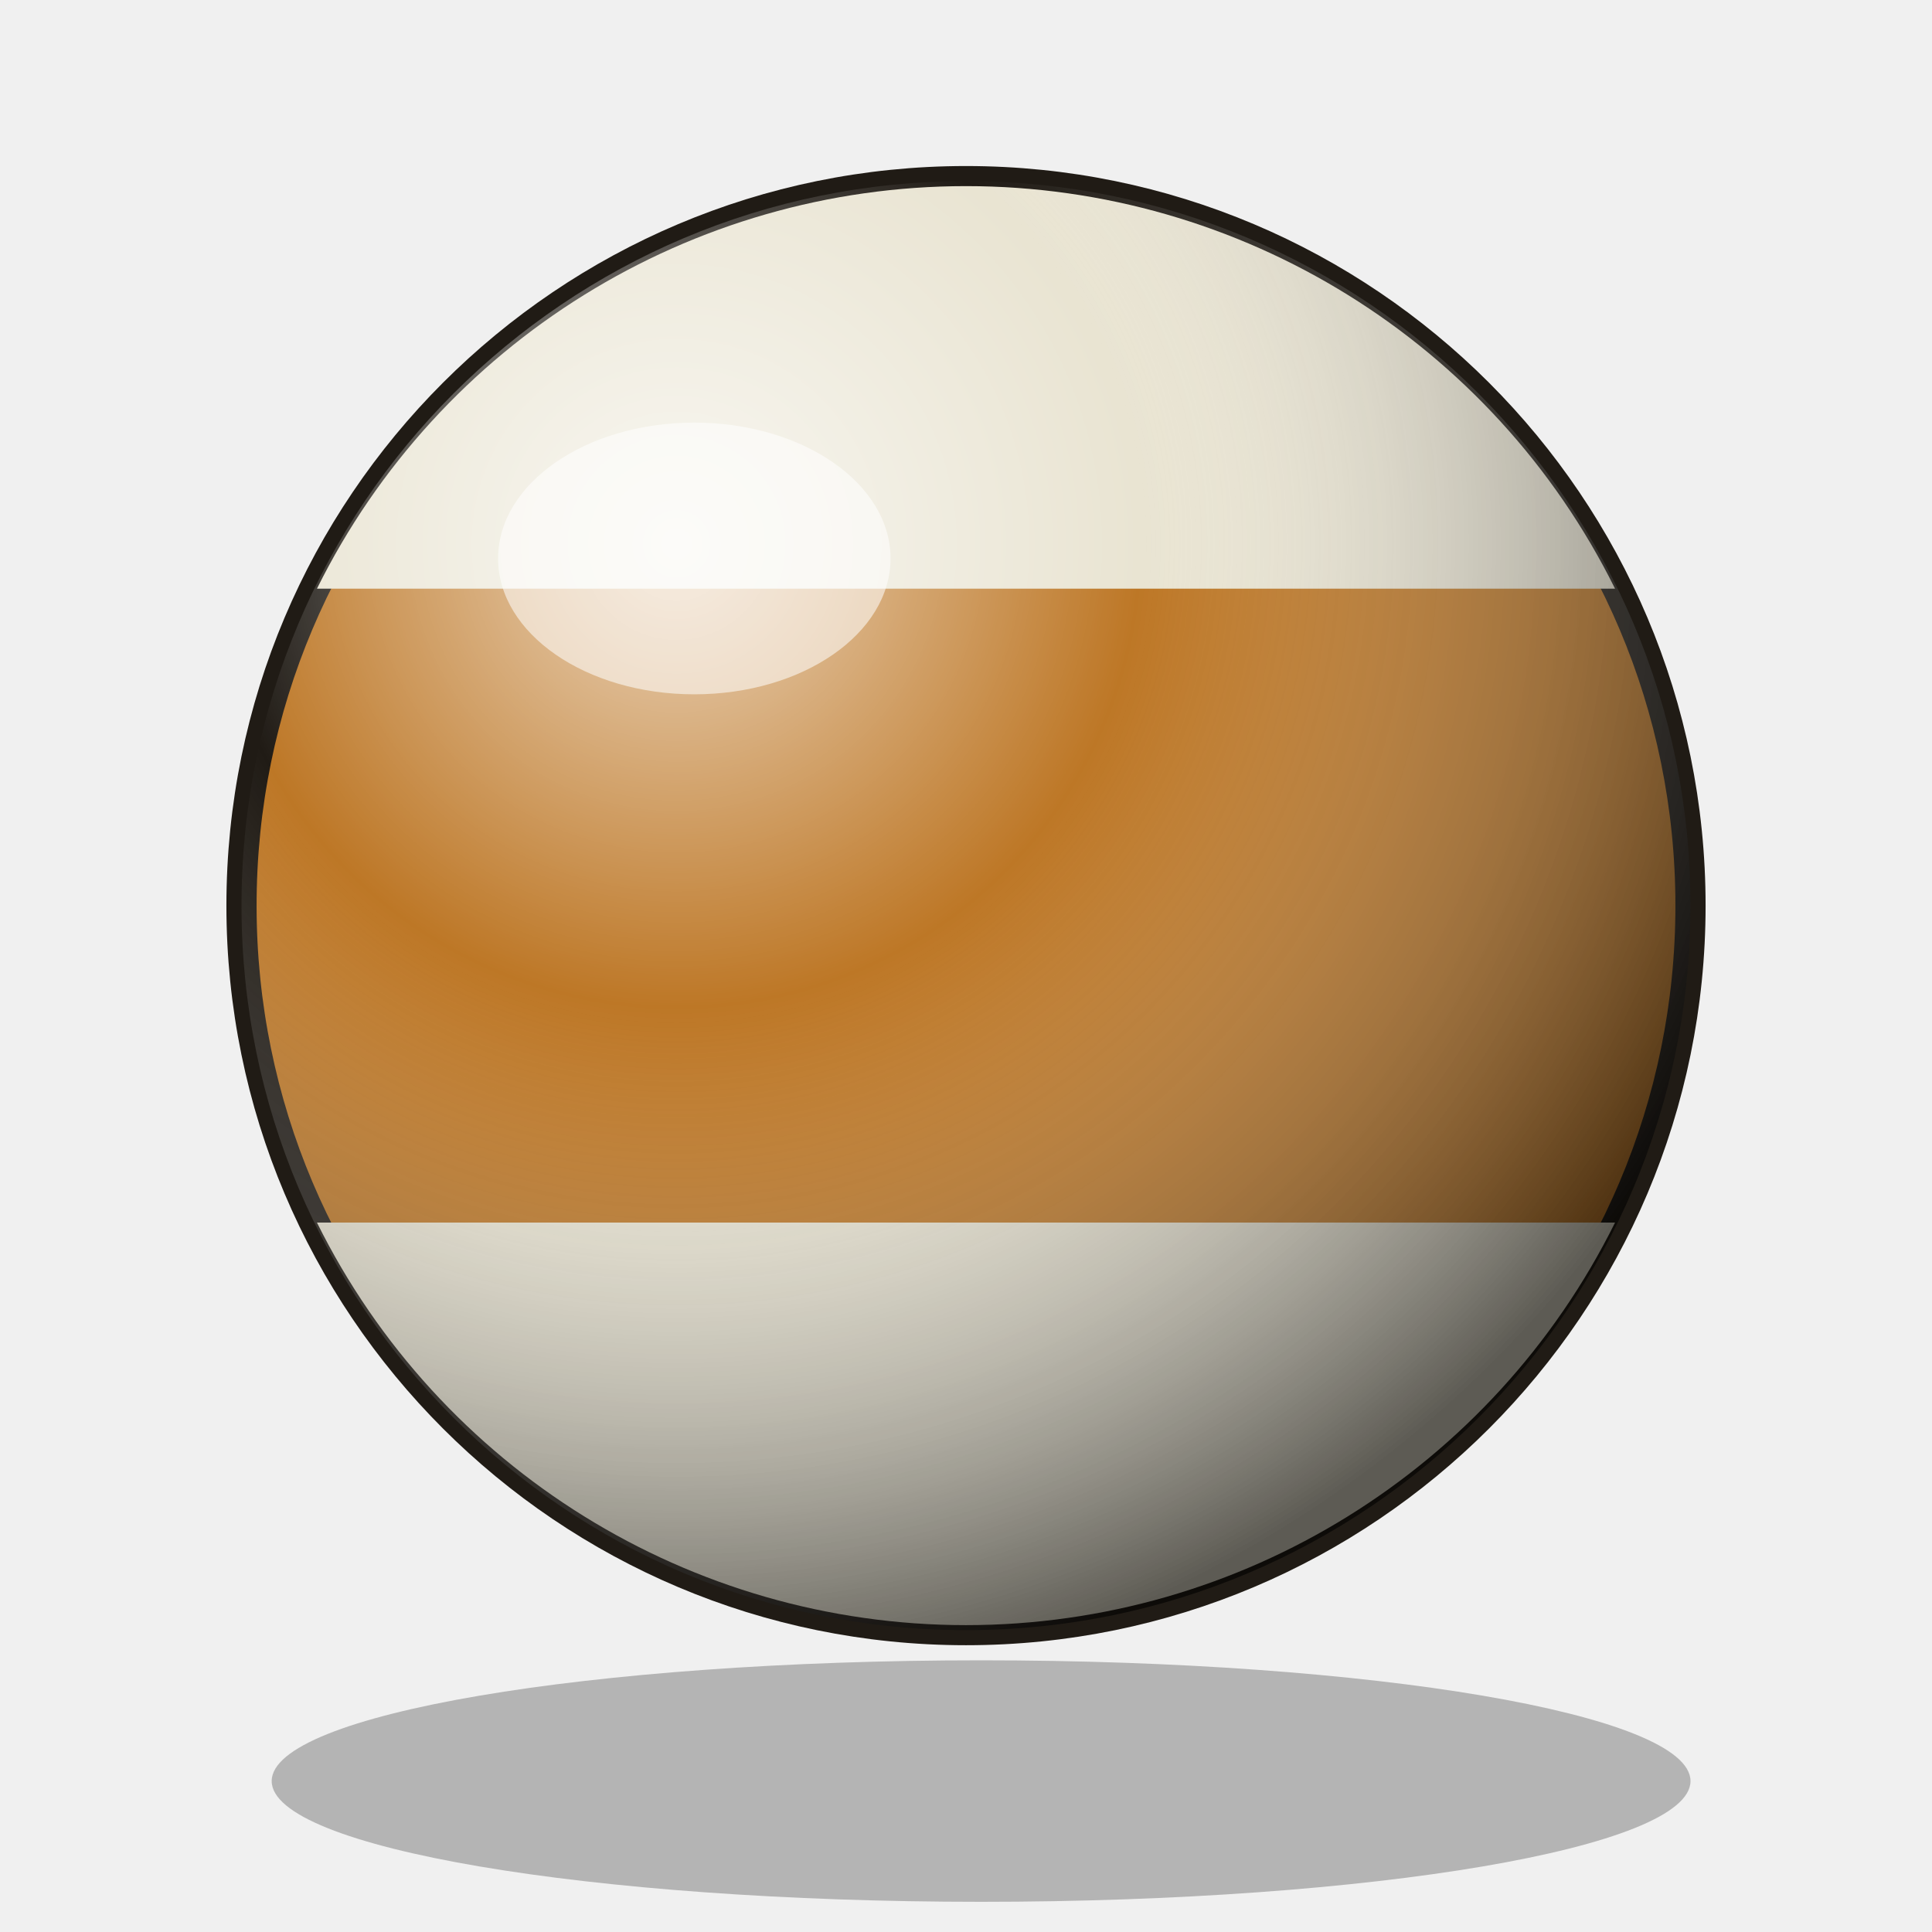
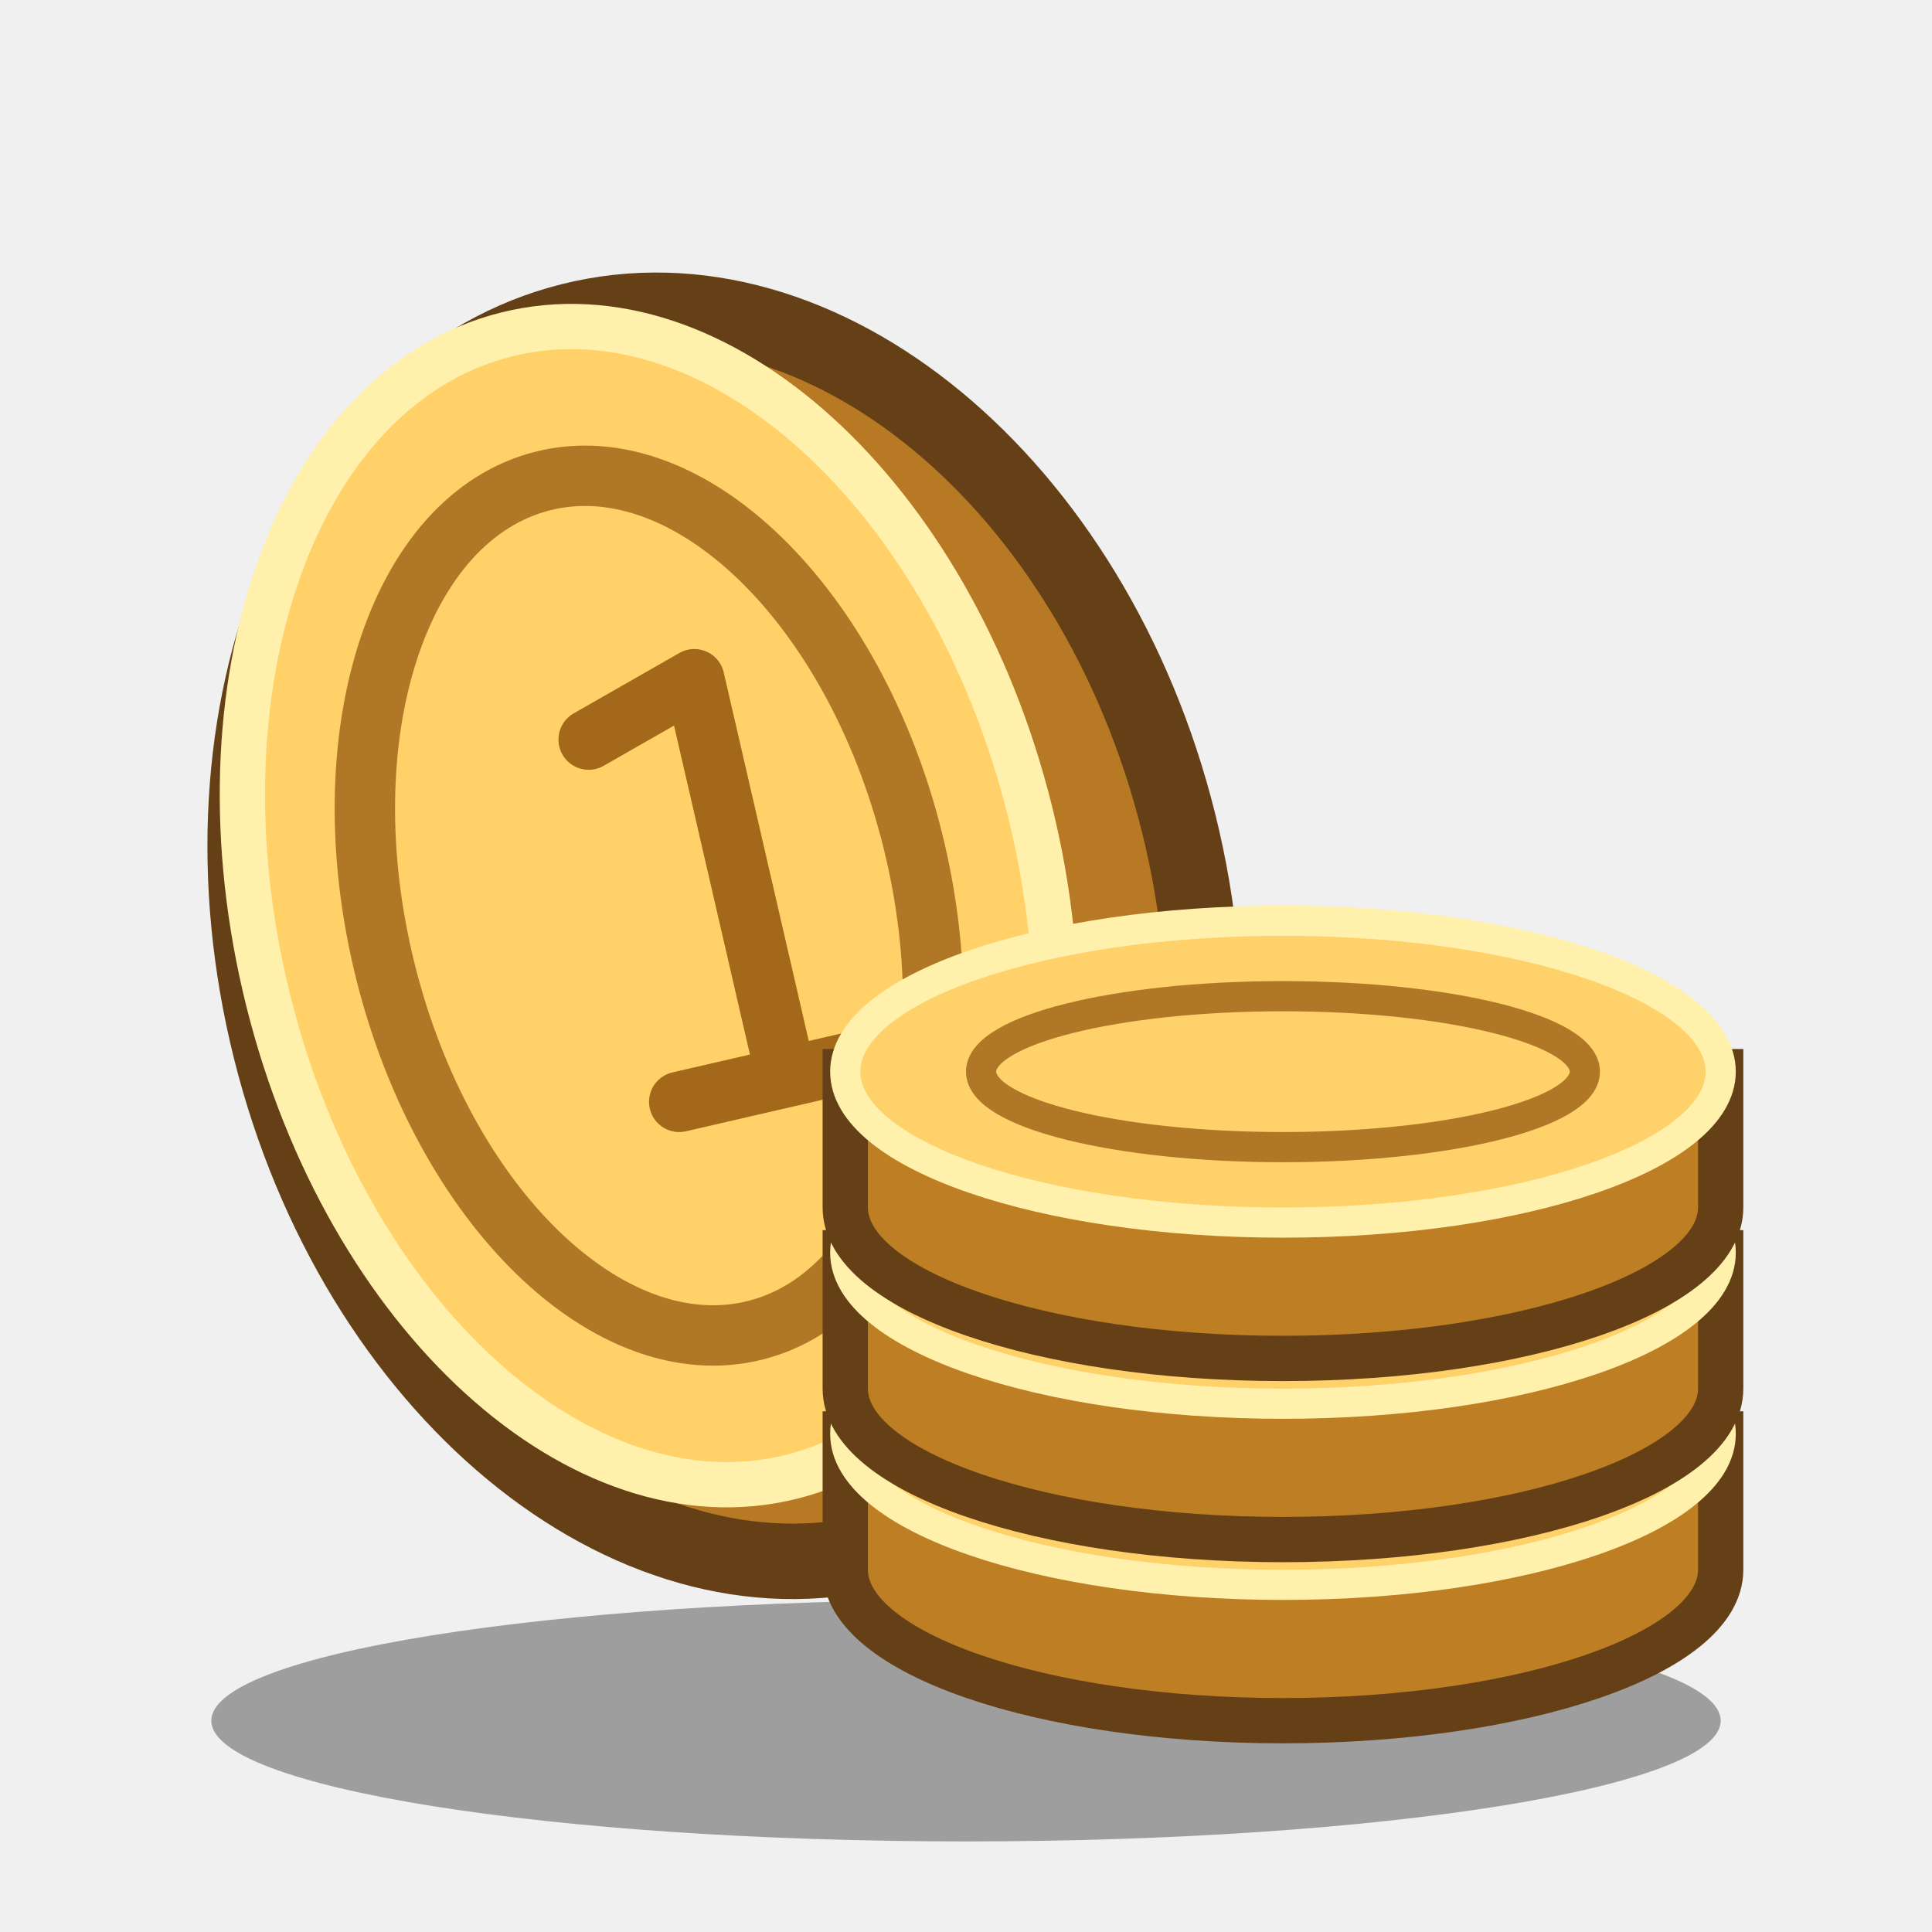
<svg xmlns="http://www.w3.org/2000/svg" width="128" height="128" viewBox="0 0 128 128">
  <defs>
    <linearGradient id="wood" x2="0" y2="1">
      <stop stop-color="#51341f" />
      <stop offset="1" stop-color="#201712" />
    </linearGradient>
    <radialGradient id="ball" cx=".3" cy=".25" r=".8">
      <stop stop-color="#ffffff" stop-opacity=".7" />
      <stop offset=".4" stop-color="#ffffff" stop-opacity="0" />
      <stop offset="1" stop-color="#000000" stop-opacity=".6" />
    </radialGradient>
    <linearGradient id="paper" x2=".6" y2="1">
      <stop stop-color="#f4e8c8" />
      <stop offset="1" stop-color="#cbbb96" />
    </linearGradient>
  </defs>
-   <ellipse cx="65" cy="118" rx="47" ry="8" fill="#000" opacity=".25" />
-   <circle cx="64" cy="60" r="48" fill="#bd7726" stroke="#201b15" stroke-width="2" />
-   <path d="M21 39a48 48 0 0 1 86 0zM21 81a48 48 0 0 0 86 0z" fill="#e9e4d2" />
-   <circle cx="64" cy="60" r="48" fill="url(#ball)" />
-   <ellipse cx="46" cy="37" rx="13" ry="9" fill="#fff" opacity=".55" />
+   <ellipse cx="64" cy="114" rx="50" ry="8" fill="#000" opacity=".34" />
+   <ellipse cx="48" cy="62" rx="31" ry="42" fill="#b87925" stroke="#654016" stroke-width="5" transform="rotate(-14 48 62)" />
+   <ellipse cx="43" cy="60" rx="26" ry="39" fill="#ffd168" stroke="#fff0ac" stroke-width="3" transform="rotate(-14 43 60)" />
+   <ellipse cx="43" cy="60" rx="18" ry="29" fill="none" stroke="#af7726" stroke-width="4" transform="rotate(-14 43 60)" />
+   <path d="M39 49l7-4 6 26m-7 2l13-3" fill="none" stroke="#a36819" stroke-width="4" stroke-linecap="round" stroke-linejoin="round" />
+   <path d="M56 95v9a29 10 0 0 0 58 0v-9z" fill="#bd7e24" stroke="#654016" stroke-width="3" />
+   <ellipse cx="85" cy="95" rx="29" ry="10" fill="#ffd16b" stroke="#fff0ac" stroke-width="2" />
+   <ellipse cx="85" cy="95" rx="20" ry="5" fill="none" stroke="#af7726" stroke-width="2" />
+   <path d="M56 83v9a29 10 0 0 0 58 0v-9z" fill="#bd7e24" stroke="#654016" stroke-width="3" />
+   <ellipse cx="85" cy="83" rx="29" ry="10" fill="#ffd16b" stroke="#fff0ac" stroke-width="2" />
+   <ellipse cx="85" cy="83" rx="20" ry="5" fill="none" stroke="#af7726" stroke-width="2" />
+   <path d="M56 71v9a29 10 0 0 0 58 0v-9z" fill="#bd7e24" stroke="#654016" stroke-width="3" />
+   <ellipse cx="85" cy="71" rx="29" ry="10" fill="#ffd16b" stroke="#fff0ac" stroke-width="2" />
+   <ellipse cx="85" cy="71" rx="20" ry="5" fill="none" stroke="#af7726" stroke-width="2" />
</svg>
